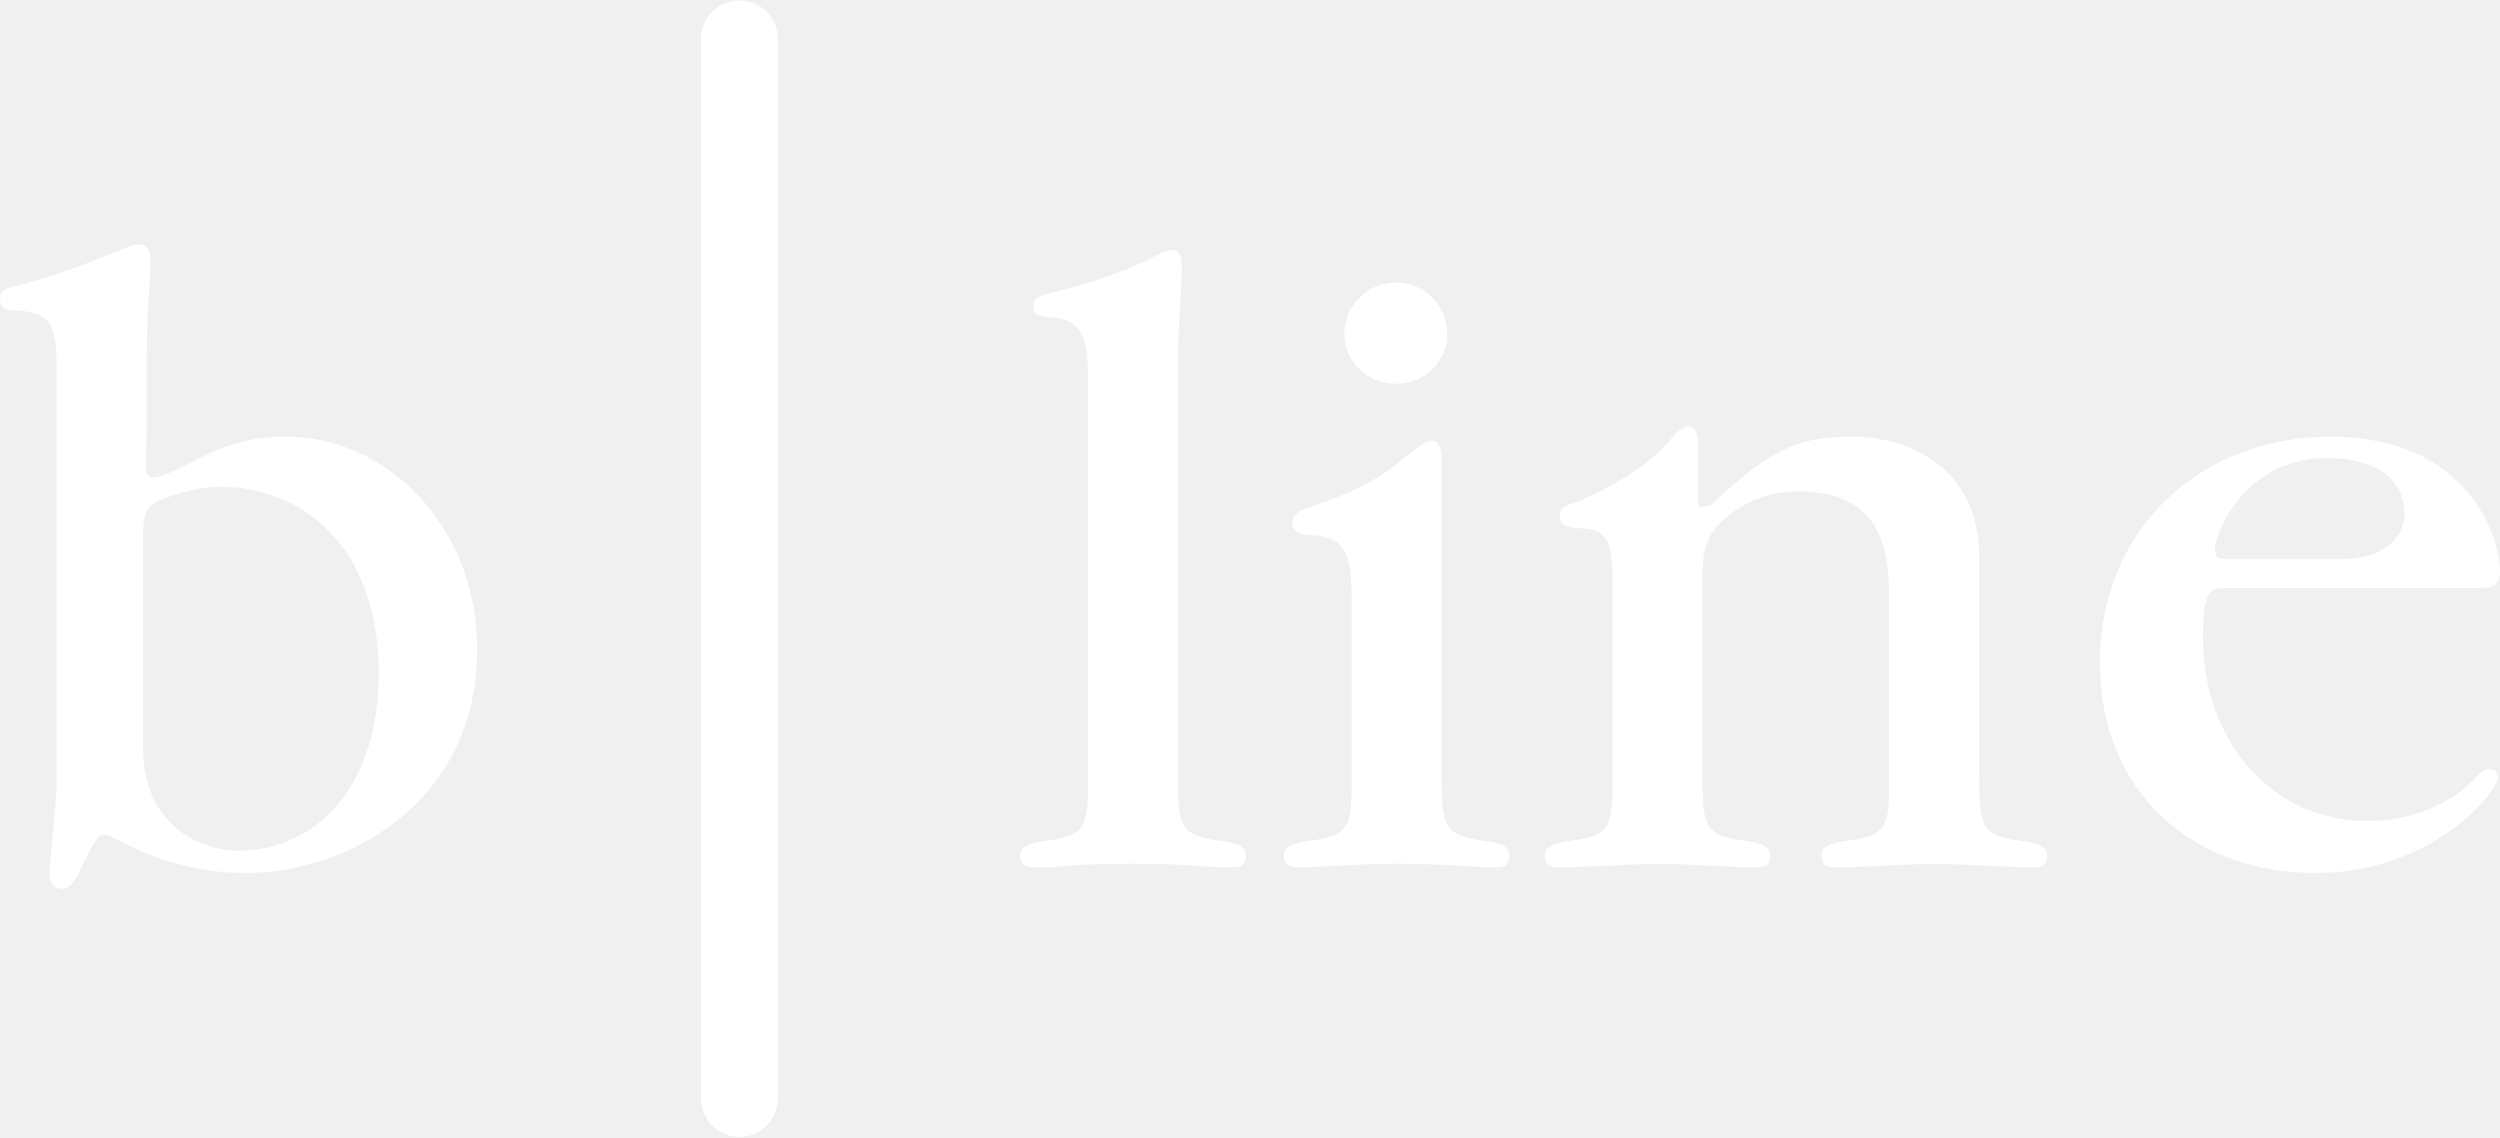
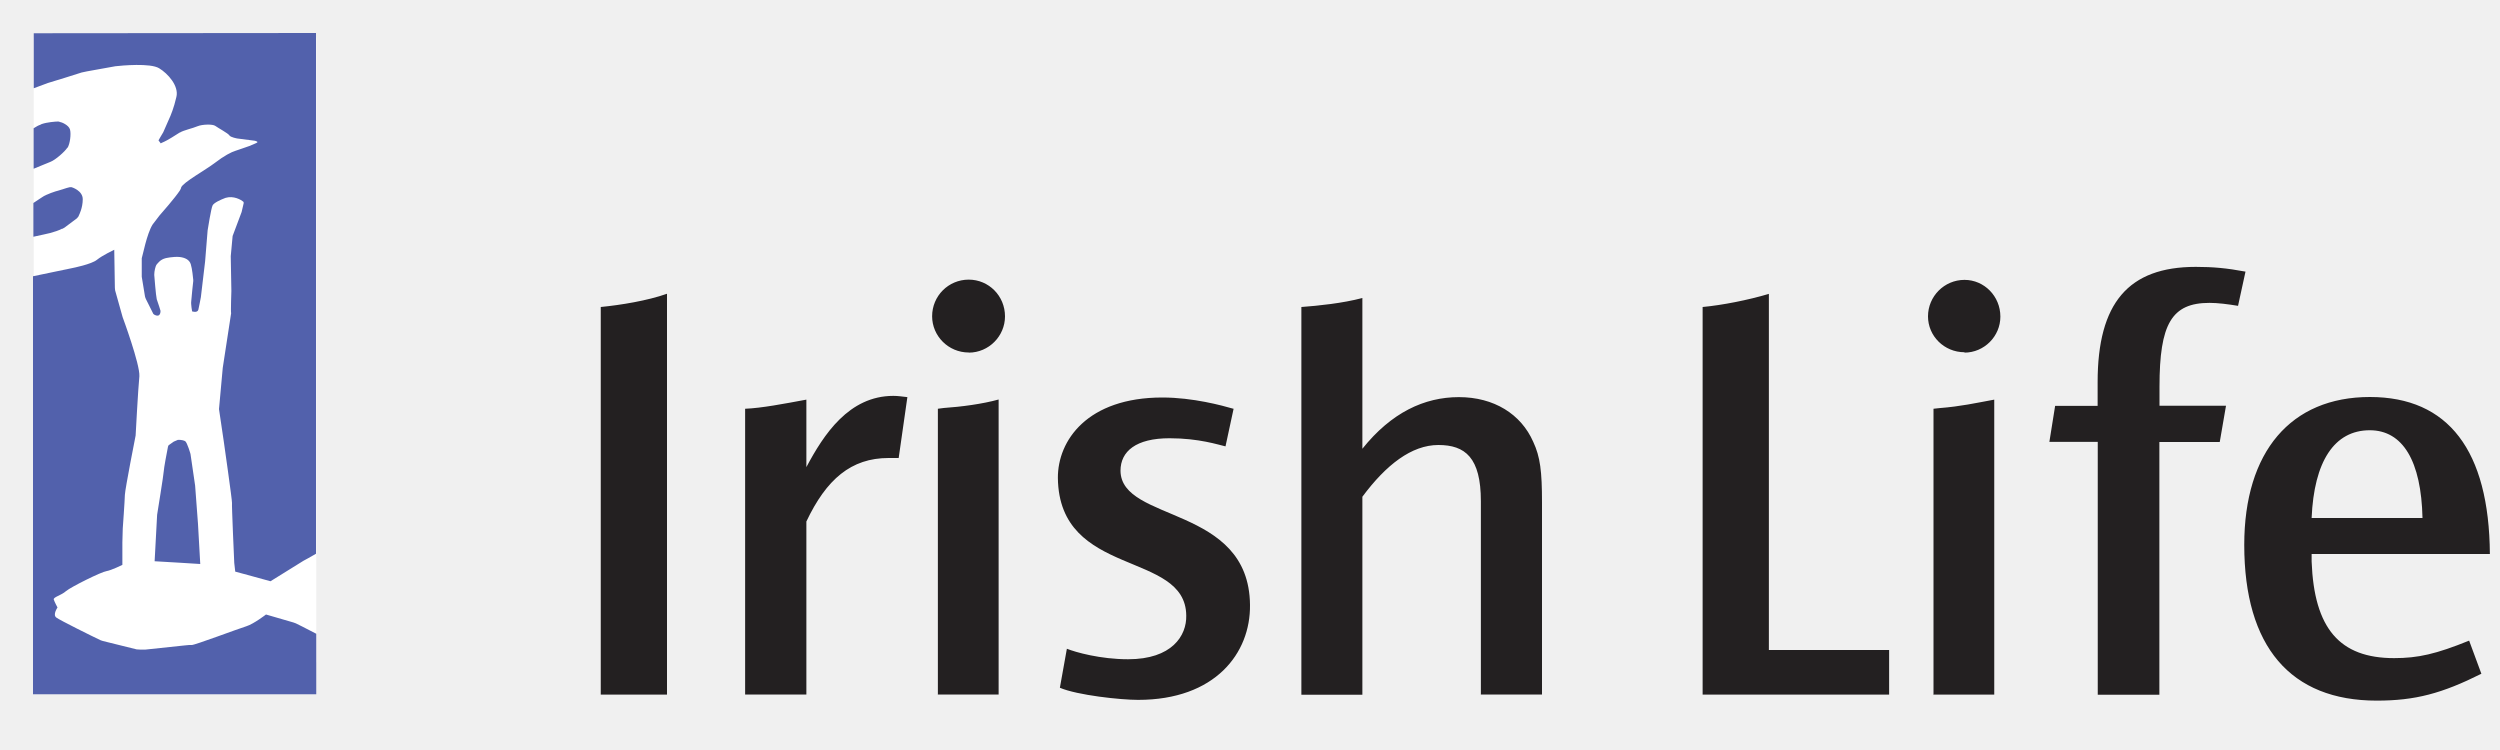
- <svg xmlns="http://www.w3.org/2000/svg" version="1.1" id="svg2" xml:space="preserve" width="184.198" height="83.809" viewBox="0 0 184.198 83.809">
-   <defs id="defs6">
-     <clipPath clipPathUnits="userSpaceOnUse" id="clipPath18">
-       <path d="M 0,595.28 H 841.89 V 0 H 0 Z" id="path16" />
-     </clipPath>
-   </defs>
-   <g id="g10" transform="matrix(1.333333,0,0,-1.333333,-324.6841,506.3638)">
-     <g id="g12" style="fill:#ffffff">
-       <g id="g14" clip-path="url(#clipPath18)" style="fill:#ffffff">
-         <g id="g20" transform="translate(251.4131,338.5088)" style="fill:#ffffff">
-           <path d="m 0,0 c 0,-4.822 3.796,-5.746 5.182,-5.746 4.719,0 7.848,3.899 7.848,9.799 0,7.181 -4.411,10.311 -8.72,10.311 C 2.822,14.364 1.283,13.8 0.667,13.492 0,13.133 0,12.261 0,11.389 Z m -4.771,20.726 c 0,2.564 -0.256,3.283 -2.257,3.385 -0.41,0 -0.872,0.103 -0.872,0.616 0,0.461 0.359,0.615 0.821,0.717 1.385,0.36 2.719,0.719 6.207,2.156 0.205,0.102 0.462,0.153 0.667,0.153 0.462,0 0.616,-0.308 0.616,-0.923 0,-1.283 -0.206,-2.668 -0.206,-5.592 v -3.693 c 0,-0.975 -0.051,-1.693 -0.051,-1.899 0,-0.461 0.103,-0.769 0.41,-0.769 0.462,0 1.334,0.462 1.591,0.564 2.103,1.129 3.437,1.693 5.797,1.693 5.438,0 10.516,-4.873 10.516,-11.747 0,-8.568 -7.284,-12.364 -12.774,-12.364 -3.437,0 -5.694,1.128 -7.233,1.898 -0.103,0.052 -0.359,0.205 -0.564,0.205 -0.308,0 -0.462,0 -1.488,-2.205 -0.307,-0.565 -0.564,-0.77 -0.872,-0.77 -0.513,0 -0.718,0.411 -0.718,0.872 0,0.051 0.41,4.156 0.41,4.925 z" style="fill:#ffffff;fill-opacity:1;fill-rule:nonzero;stroke:none" id="path22" />
-         </g>
-         <g id="g24" transform="translate(303.6357,358.7725)" style="fill:#ffffff">
-           <path d="m 0,0 c 0,1.539 0,3.283 -1.847,3.437 -0.923,0.102 -1.179,0.102 -1.179,0.667 0,0.461 0.153,0.513 1.641,0.872 1.334,0.307 3.489,1.077 4.412,1.539 1.231,0.616 1.334,0.667 1.59,0.667 0.565,0 0.565,-0.565 0.565,-1.078 0,-0.666 -0.206,-3.847 -0.206,-4.412 V -21.7 c 0,-2.873 0,-3.438 2.206,-3.745 1.283,-0.154 1.539,-0.41 1.539,-0.872 0,-0.616 -0.513,-0.616 -0.872,-0.616 -1.385,0 -2.411,0.205 -5.387,0.205 -3.385,0 -4.001,-0.205 -5.078,-0.205 -0.616,0 -1.129,0 -1.129,0.667 0,0.462 0.411,0.667 1.539,0.821 C 0,-25.138 0,-24.573 0,-21.751 Z" style="fill:#ffffff;fill-opacity:1;fill-rule:nonzero;stroke:none" id="path26" />
-         </g>
-         <g id="g28" transform="translate(320.667,358.5674)" style="fill:#ffffff">
-           <path d="m 0,0 c -1.642,0 -2.873,1.282 -2.873,2.77 0,1.436 1.18,2.822 2.873,2.822 1.59,0 2.822,-1.283 2.822,-2.873 C 2.822,1.385 1.693,0 0,0 m -2.462,-11.8 c 0,2.617 -0.462,3.335 -2.309,3.438 -0.154,0 -0.974,0.051 -0.974,0.667 0,0.359 0.205,0.615 0.82,0.82 2.463,0.821 3.643,1.488 4.515,2.104 0.359,0.256 1.949,1.641 2.36,1.641 0.564,0 0.564,-0.667 0.564,-1.795 v -16.57 c 0,-2.821 0,-3.438 2.206,-3.745 1.282,-0.154 1.539,-0.41 1.539,-0.872 0,-0.616 -0.513,-0.616 -0.872,-0.616 -0.77,0 -2.976,0.206 -5.335,0.206 -2.155,0 -4.515,-0.206 -5.387,-0.206 -0.359,0 -0.872,0 -0.872,0.667 0,0.462 0.41,0.667 1.539,0.821 2.206,0.307 2.206,0.872 2.206,3.694 z" style="fill:#ffffff;fill-opacity:1;fill-rule:nonzero;stroke:none" id="path30" />
-         </g>
-         <g id="g32" transform="translate(347.9072,346.3574)" style="fill:#ffffff">
-           <path d="m 0,0 c 0,2.411 0,6.259 -5.027,6.259 -1.539,0 -3.13,-0.565 -4.309,-1.744 -0.77,-0.77 -0.976,-1.642 -0.976,-2.873 V -9.233 c 0,-2.873 0,-3.49 2.207,-3.797 1.282,-0.154 1.539,-0.41 1.539,-0.872 0,-0.616 -0.514,-0.616 -0.872,-0.616 -0.77,0 -4.413,0.205 -5.387,0.205 -0.77,0 -4.463,-0.205 -5.284,-0.205 -0.411,0 -0.923,0 -0.923,0.667 0,0.462 0.41,0.667 1.539,0.821 2.205,0.307 2.205,0.872 2.205,3.745 v 9.849 c 0,2.412 0,3.54 -1.539,3.643 -0.82,0.051 -1.384,0.051 -1.384,0.718 0,0.307 0.153,0.513 0.718,0.667 0.359,0.102 3.642,1.488 5.232,3.335 0.359,0.41 0.77,0.923 1.129,0.923 0.462,0 0.564,-0.462 0.564,-0.923 V 6.413 c 0,-0.872 0,-1.026 0.205,-1.026 0.308,0 0.565,0.154 0.718,0.307 3.13,2.924 4.669,3.591 7.541,3.591 3.386,0 7.08,-1.847 7.08,-6.617 V -9.233 c 0,-2.873 0,-3.49 2.206,-3.797 1.282,-0.154 1.539,-0.41 1.539,-0.872 0,-0.616 -0.513,-0.616 -0.872,-0.616 -0.769,0 -4.515,0.205 -5.335,0.205 -0.77,0 -4.515,-0.205 -5.387,-0.205 -0.359,0 -0.872,0 -0.872,0.667 0,0.462 0.359,0.667 1.539,0.821 C 0,-12.723 0,-12.158 0,-9.285 Z" style="fill:#ffffff;fill-opacity:1;fill-rule:nonzero;stroke:none" id="path34" />
-         </g>
-         <g id="g36" transform="translate(372.8896,348.8711)" style="fill:#ffffff">
-           <path d="M 0,0 C 2.206,0 3.488,1.129 3.488,2.463 3.488,5.489 0,5.592 -0.77,5.592 -5.386,5.592 -6.977,1.386 -6.977,0.564 -6.977,0 -6.771,0 -5.592,0 Z m -6.31,-1.59 c -0.872,0 -1.334,-0.052 -1.334,-2.719 0,-5.746 3.796,-10.158 9.081,-10.158 2.308,0 4.411,0.872 5.643,2.053 0.769,0.769 0.82,0.82 1.128,0.82 0.359,0 0.462,-0.307 0.462,-0.462 0,-0.769 -3.591,-5.283 -10.107,-5.283 -6.771,0 -11.901,4.463 -11.901,11.594 0,7.592 5.746,12.516 12.722,12.516 7.747,0 9.388,-5.694 9.388,-7.438 0,-0.923 -0.564,-0.923 -1.385,-0.923 z" style="fill:#ffffff;fill-opacity:1;fill-rule:nonzero;stroke:none" id="path38" />
-         </g>
-         <g id="g40" transform="translate(284.3745,377.6191)" style="fill:#ffffff">
-           <path d="M 0,0 V -58.549" style="fill:#ffffff;stroke:#ffffff;stroke-width:4.247;stroke-linecap:round;stroke-linejoin:miter;stroke-miterlimit:4;stroke-dasharray:none;stroke-opacity:1" id="path42" />
-         </g>
-         <g id="g44" transform="translate(307.125,312.5615)" style="fill:#ffffff" />
-         <g id="g48" transform="translate(318.853,303.167)" style="fill:#ffffff" />
-         <g id="g52" transform="translate(322.6191,303.167)" style="fill:#ffffff" />
-         <g id="g56" transform="translate(340.4692,303.167)" style="fill:#ffffff" />
-         <g id="g60" transform="translate(344.9834,308.4639)" style="fill:#ffffff" />
-         <g id="g64" transform="translate(357.1152,303.8525)" style="fill:#ffffff" />
-         <g id="g68" transform="translate(362.5352,303.167)" style="fill:#ffffff" />
-         <g id="g72" transform="translate(373.7012,304.1484)" style="fill:#ffffff" />
-         <g id="g76" transform="translate(382.5156,308.9004)" style="fill:#ffffff" />
-         <g id="g80" transform="translate(389.4297,308.4639)" style="fill:#ffffff" />
-         <g id="g84" transform="translate(406.2354,303.167)" style="fill:#ffffff" />
-         <g id="g88" transform="translate(409.3013,303.167)" style="fill:#ffffff" />
-         <g id="g92" transform="translate(419.8145,308.9004)" style="fill:#ffffff" />
-         <g id="g96" transform="translate(439.3301,303.167)" style="fill:#ffffff" />
-         <g id="g100" transform="translate(443.9521,303.167)" style="fill:#ffffff" />
-         <g id="g104" transform="translate(454.4648,304.1484)" style="fill:#ffffff" />
-         <g id="g108" transform="translate(465.9287,312.5459)" style="fill:#ffffff" />
-         <g id="g114" transform="translate(475.8789,312.5615)" style="fill:#ffffff" />
-         <g id="g118" transform="translate(480.7676,303.167)" style="fill:#ffffff" />
-       </g>
-     </g>
-   </g>
+ <svg xmlns="http://www.w3.org/2000/svg" viewBox="20 20 200 60">
+   <rect fill="#fff" x="22.7" y="23" width="22.6" height="50" />
+   <path fill="#5261ac" d="M25.4 31.83c.2-.32.3-1.1.2-1.47-.1-.36-.7-.6-.8-.6 0 0-.1-.04-.13-.04-.24 0-.92.06-1.32.2-.03 0-.1.05-.12.06-.14.04-.32.14-.54.28v3.24c.5-.22 1.1-.44 1.34-.55.4-.15 1.17-.83 1.36-1.14m-.4 6.5c.05-.04.17-.1.17-.1l1-.75.12-.15.04-.1s.3-.57.3-1.27-.88-.96-.88-.96-.1-.02-.18 0c-.24.05-.73.23-.9.27-.16.03-.98.3-1.28.52-.06.03-.23.15-.23.15l-.48.32v2.7c.55-.13 1.2-.25 1.35-.3.24-.06.76-.23.96-.35m10.63 20.56l-.37-2.53s-.26-.92-.43-1.03c-.12-.06-.3-.1-.4-.1h-.18l-.33.14-.34.24-.08.06s-.02.04-.04.1c-.08.38-.34 1.78-.34 1.97 0 .2-.53 3.48-.53 3.48l-.2 3.72 2.05.12 1.6.1-.18-3.2zM43.48 69.8l-2.2-.64s-.97.75-1.57.94c-.6.18-4.2 1.54-4.38 1.5-.02 0-.1 0-.2 0-.15.02-.4.03-.7.07-.94.1-2.3.25-2.82.3-.12 0-.36 0-.36 0l-.32-.02-2.7-.67s-.08-.02-.18-.06c-.64-.3-3.3-1.62-3.55-1.82-.3-.23.1-.8.1-.8s-.24-.45-.3-.64c-.04-.2.6-.33.98-.67.4-.34 2.84-1.55 3.24-1.6.4-.07 1.27-.5 1.27-.5v-1.8l.03-1.1s.16-2.23.17-2.7c.02-.5.86-4.75.86-4.75s.2-3.78.3-4.74c.06-.94-1.34-4.73-1.34-4.73l-.6-2.14-.02-.2-.05-3.05s-.95.45-1.38.8c-.43.36-1.95.66-1.95.66l-3.17.66v33.44H45.3V70.7c-.75-.4-1.63-.83-1.63-.83zM22.7 22.66v4.4c.52-.2 1.06-.4 1.13-.42.13-.04 2.53-.77 2.7-.84.17-.06 2.2-.4 2.7-.5.5-.06 2.8-.27 3.5.16.7.42 1.6 1.42 1.38 2.3-.2.88-.47 1.5-.47 1.5l-.58 1.32c-.08.12-.38.65-.38.65l.18.24s.07-.05.27-.13.97-.55 1.25-.74h.02c.28-.18 1.03-.34 1.4-.5.38-.16 1.22-.18 1.42-.03.2.15 1.04.6 1.13.76.1.16.64.25.64.25l1.4.18s.24.06.2.12c0 .05-.43.2-.64.3-.22.07-.78.28-1.1.38-.34.1-.92.4-1.66.97-.73.56-2.55 1.56-2.7 1.97 0 .07-.06.15-.1.24-.4.6-1.47 1.82-1.63 2l-.55.72c-.47.74-.8 2.52-.87 2.7v1.48l.26 1.58.03.1.04.1.6 1.2c.03 0 .04.03.05.04.56.32.52-.3.52-.3s-.18-.6-.3-.92c-.07-.27-.2-1.95-.2-1.95 0-.32.1-.68.17-.8.15-.18.32-.42.72-.53 0 0 .6-.15 1.15-.1.4.05.76.2.88.57.12.38.18 1.08.2 1.26v.1s-.15 1.34-.16 1.6c-.04.25.07.82.07.82s.42.15.5-.14c.03-.1.2-1 .2-1l.34-2.87.2-2.47s.28-1.8.4-2c.1-.2.6-.44 1.03-.6.65-.2 1.25.16 1.42.3.02.02.04.1.04.1l-.17.73-.72 1.92s-.14 1.5-.15 1.62c0 .12.05 2.78.05 2.78s-.06 1.66-.02 1.78l-.67 4.37-.3 3.3.38 2.57s.68 4.76.66 4.93c-.03.16.18 4.8.18 4.8l.08.7 1 .27 1.82.5s2.37-1.48 2.64-1.64c.12-.07.57-.3 1-.56V22.64z" />
+   <path fill="#232021" d="M118.67 52.7c-.9-.26-3.24-.9-5.68-.9-6 0-8.38 3.44-8.36 6.44.1 8.02 10.22 5.78 10.27 11 .04 1.62-1.15 3.5-4.65 3.5-2.22 0-4.2-.56-4.9-.84l-.56 3.12c1.4.6 4.87.97 6.26.97 6.16 0 9-3.73 8.95-7.6-.08-8-10.32-6.57-10.36-10.73 0-1.56 1.25-2.6 3.92-2.6 2.36 0 3.9.52 4.48.65l.65-3.02m-26.8 3.95h-.8c-3 0-4.98 1.7-6.58 5.08v13.84h-4.9V52.7c1.3-.05 3.12-.4 4.9-.73v5.4c1.38-2.6 3.4-5.7 6.96-5.7.34 0 .7.05 1.12.1l-.7 4.9m46.58 18.92V60.1c0-3.5-1.26-4.5-3.4-4.5s-4.18 1.58-6.08 4.14v15.84h-4.88V44.56c1.35-.1 3.3-.3 4.88-.72V55.9c2.32-2.9 4.96-4.13 7.72-4.13 2.8 0 4.97 1.35 5.95 3.58.56 1.2.7 2.37.7 4.84v15.37h-4.9m-70.4 0v-31c1.6-.16 3.72-.5 5.3-1.06v32.07h-5.3M97.5 48.2c-1.63 0-2.93-1.32-2.93-2.9 0-1.62 1.3-2.93 2.93-2.93 1.6 0 2.9 1.3 2.9 2.94 0 1.58-1.3 2.9-2.9 2.9m-2.47 27.37V52.7l.46-.06c1.43-.1 3.1-.32 4.4-.68v23.6h-4.88m61.2 0v-31c1.58-.15 3.62-.55 5.3-1.05V72h9.62v3.57h-14.92m42.85-31.1c-.84-.14-1.64-.24-2.3-.24-3.03 0-4 1.68-4 6.7v1.53h5.32l-.5 2.9h-4.83v20.22h-4.93V55.35h-3.87l.46-2.88h3.4v-1.9c0-6.33 2.46-9.22 7.85-9.22 1.4 0 2.48.1 3.98.38l-.6 2.75m-21.87 3.7c-1.64 0-2.93-1.3-2.93-2.87 0-1.6 1.3-2.92 2.92-2.92 1.57 0 2.87 1.3 2.87 2.94 0 1.58-1.3 2.88-2.88 2.88m-2.47 27.4V52.7l.46-.05c1.75-.14 2.87-.4 4.4-.68v23.6h-4.88m34.92-21.15c-2.84 0-4.46 2.5-4.65 7.02h8.87c-.1-4.55-1.57-7.02-4.22-7.02m-4.65 9.9v.6c.2 5.36 2.24 7.73 6.6 7.73 1.92 0 3.36-.33 6-1.4l.98 2.65c-3.16 1.58-5.3 2.15-8.37 2.15-6.9 0-10.6-4.32-10.6-12.46 0-7.46 3.73-11.83 10.05-11.83 6.28 0 9.54 4.28 9.6 12.56z" />
</svg>
